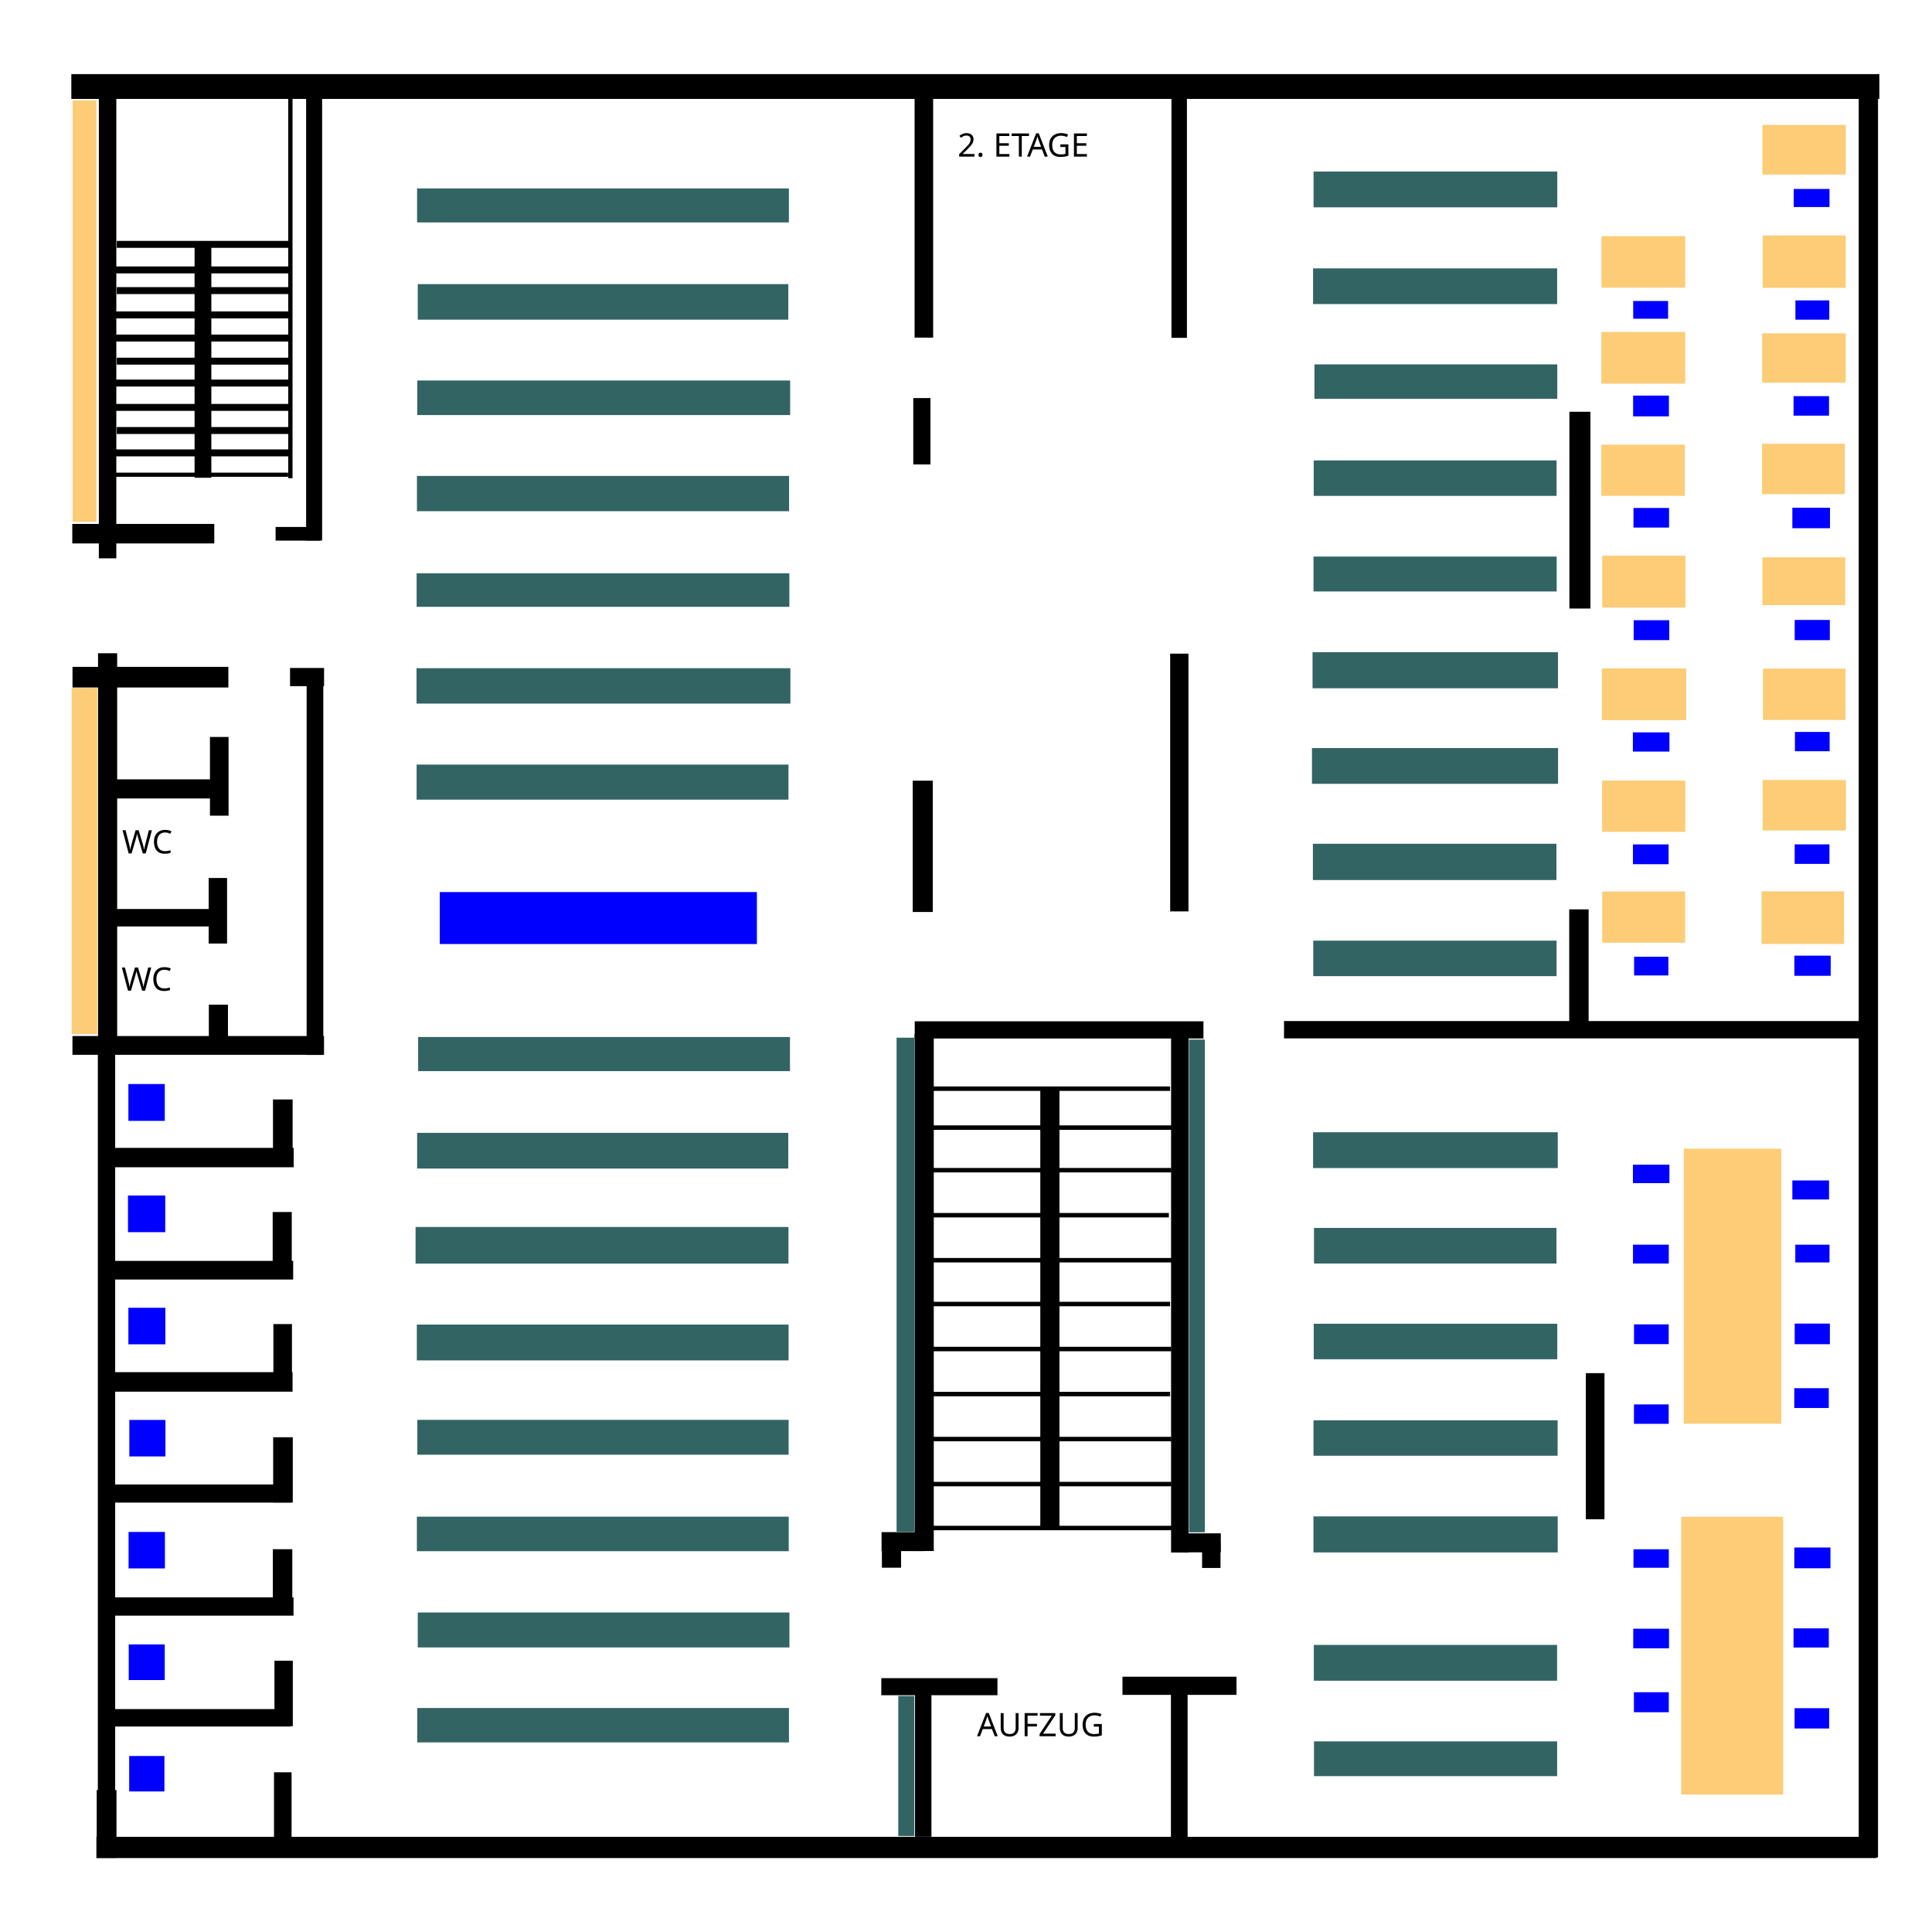
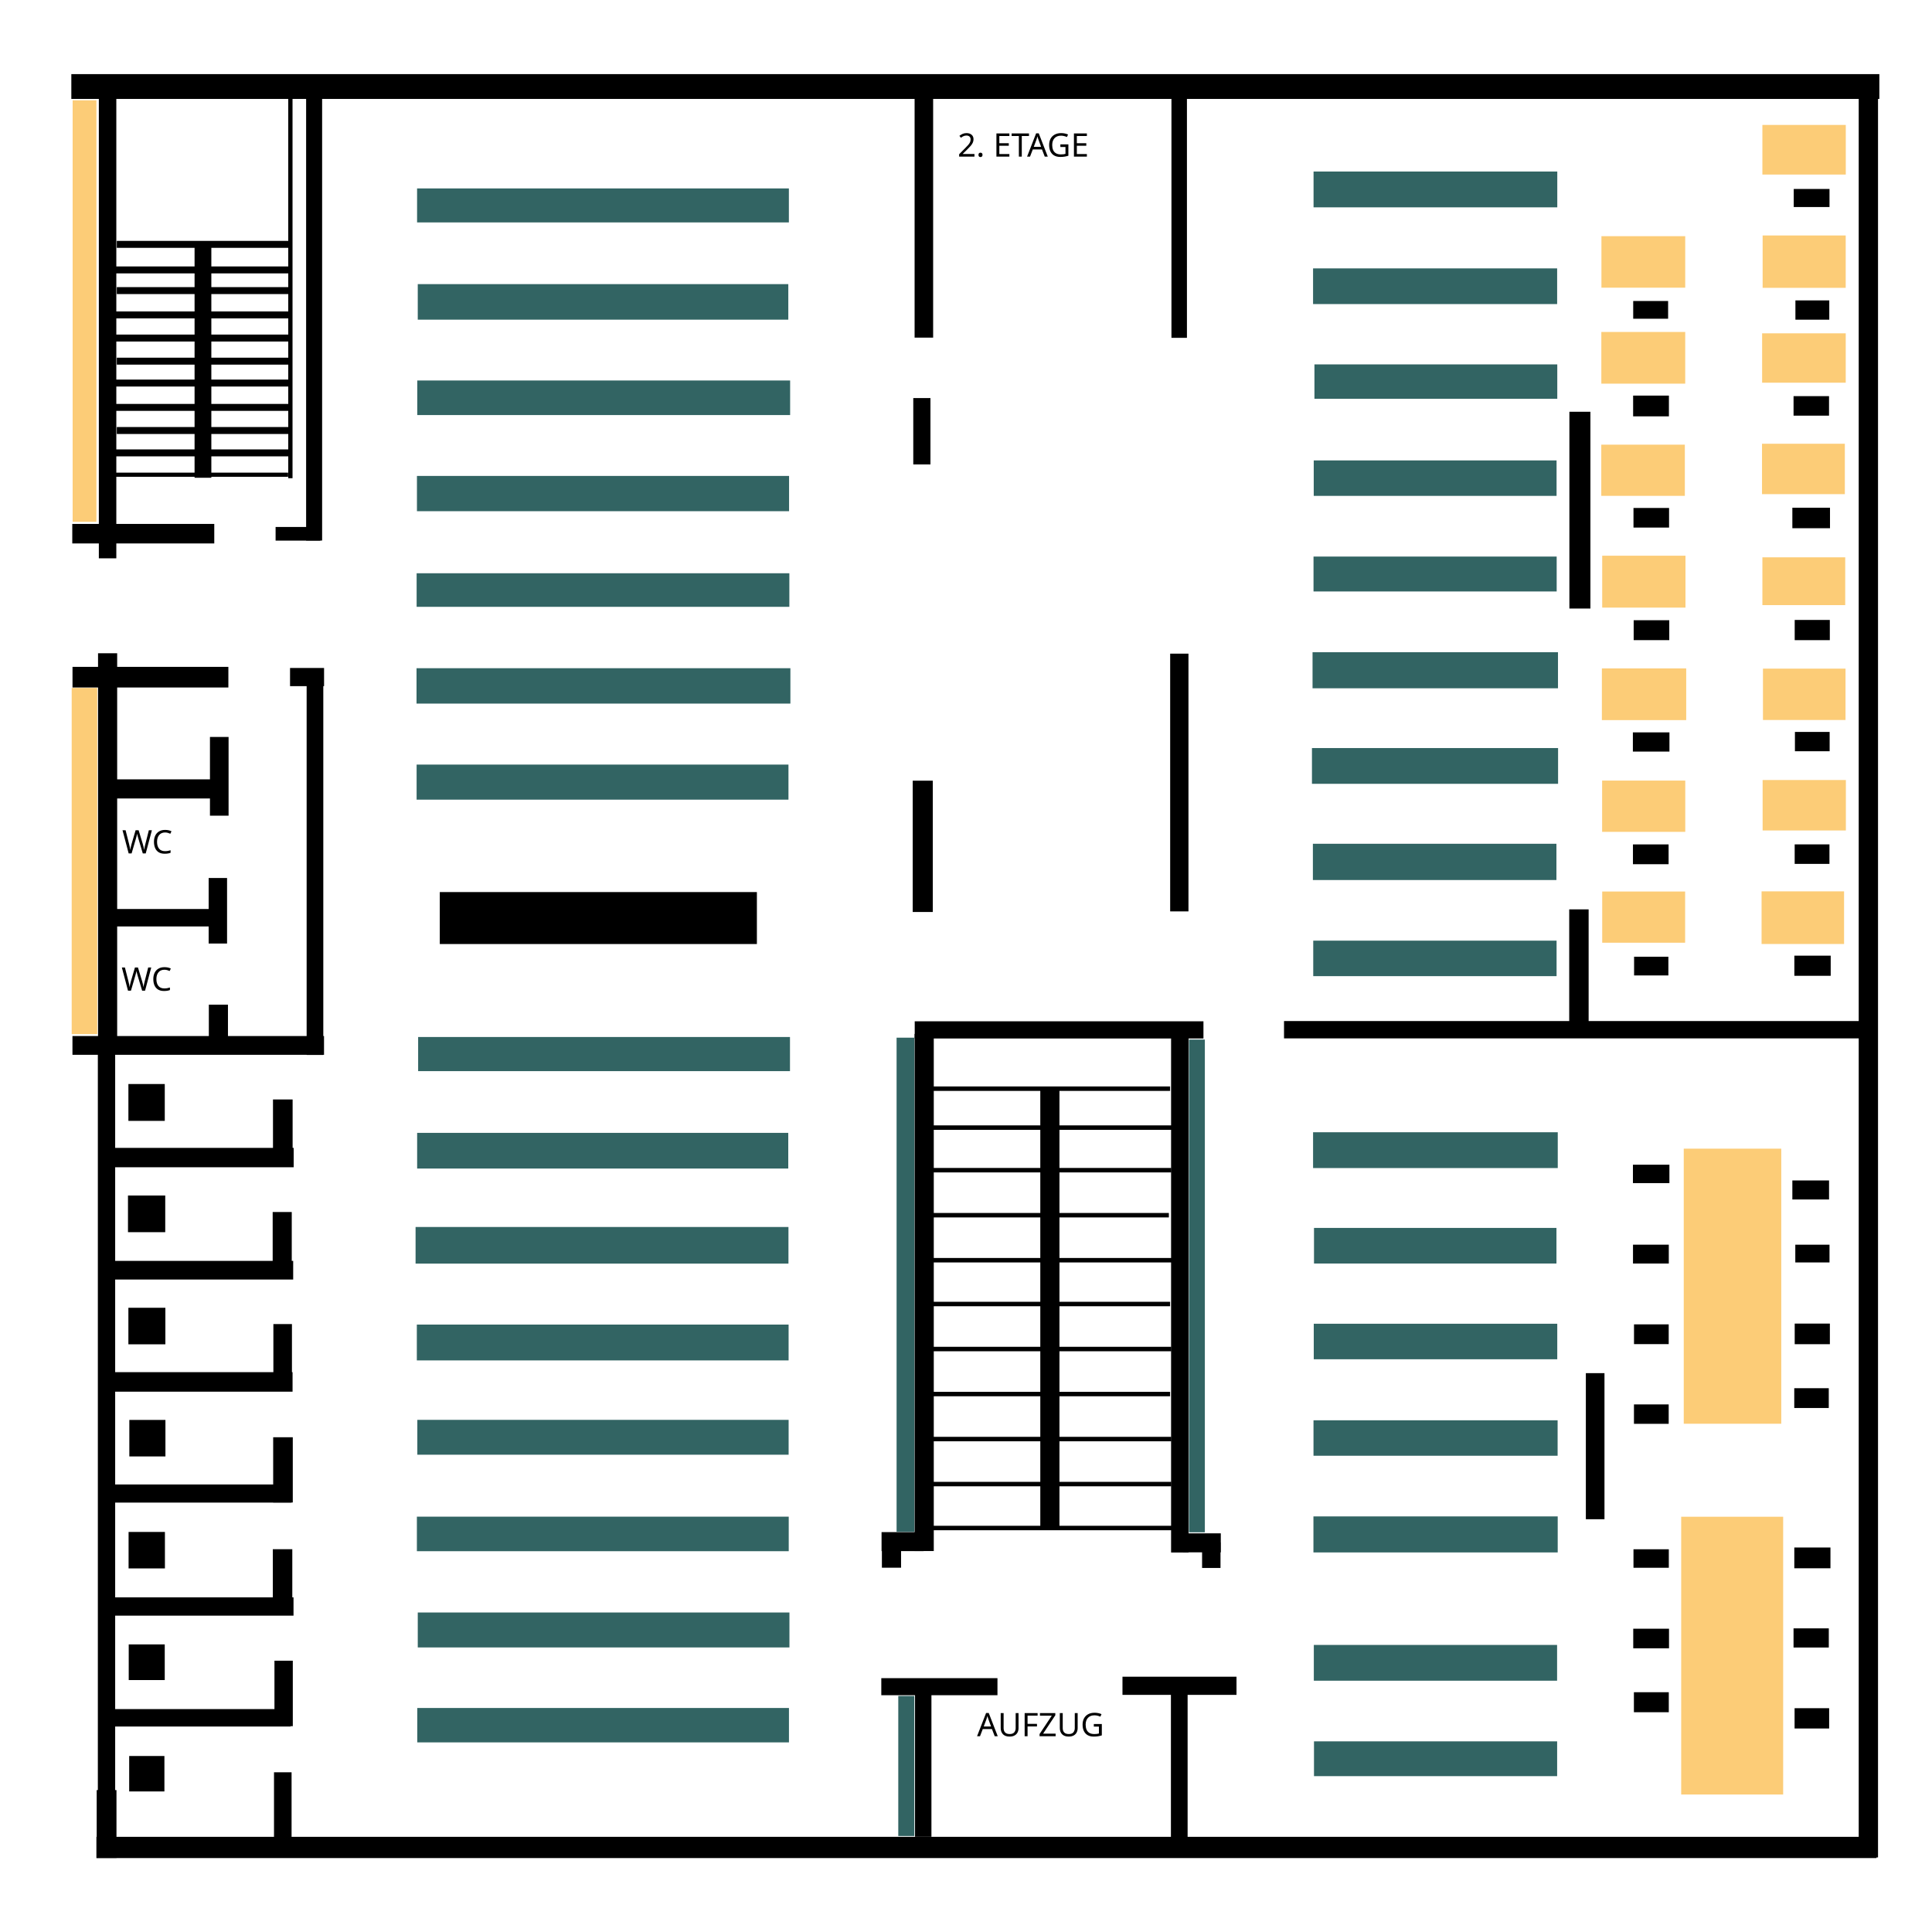
<svg xmlns="http://www.w3.org/2000/svg" height="1588" id="svg1" version="1.1" viewBox="0 0 1588 1588" width="1588">
  <defs id="defs1" />
  <g id="g1">
    <rect class="wall" height="20.392" id="rect1" style="fill:#000000" width="1486.086" x="58.633" y="60.925" />
    <rect class="wall" height="1465.067" id="rect2" style="fill:#000000" width="15.865" x="1527.767" y="61.636" />
    <rect class="wall" height="17.454" id="rect3" style="fill:#000000" width="1463.125" x="79.236" y="1509.78" />
    <rect class="wall" height="55.781" id="rect4" style="fill:#000000" width="16.268" x="79.472" y="1471.353" />
    <rect class="wall" height="615.856" id="rect5" style="fill:#000000" width="14.24" x="80.425" y="862.323" />
    <rect class="wall" height="15.423" id="rect6" style="fill:#000000" width="206.775" x="59.554" y="851.569" />
    <rect class="wall" height="31.216" id="rect7" style="fill:#000000" width="15.709" x="171.66" y="825.794" />
    <rect class="wall" height="53.861" id="rect8" style="fill:#000000" width="15.132" x="171.502" y="721.671" />
    <rect class="wall" height="317.104" id="rect9" style="fill:#000000" width="15.719" x="80.589" y="536.947" />
    <rect class="wall" height="14.335" id="rect10" style="fill:#000000" width="85.629" x="88.526" y="747.155" />
    <rect class="wall" height="15.715" id="rect11" style="fill:#000000" width="90.777" x="92.885" y="640.586" />
    <rect class="wall" height="64.706" id="rect12" style="fill:#000000" width="15.307" x="172.57" y="605.741" />
    <rect class="wall" height="16.96" id="rect13" style="fill:#000000" width="128.111" x="59.596" y="548.127" />
    <rect class="wall" height="14.937" id="rect14" style="fill:#000000" width="27.969" x="238.4" y="549.044" />
    <rect class="wall" height="316.13" id="rect15" style="fill:#000000" width="13.699" x="252.039" y="550.986" />
    <rect class="wall" height="16.049" id="rect16" style="fill:#000000" width="116.713" x="59.409" y="430.636" />
    <rect class="wall" height="11.218" id="rect17" style="fill:#000000" width="36.749" x="226.526" y="433.141" />
    <rect class="wall" height="384.753" id="rect18" style="fill:#000000" width="14.368" x="81.243" y="74.16" />
    <rect class="wall" height="368.311" id="rect19" style="fill:#000000" width="13.146" x="251.62" y="75.986" />
    <rect class="wall" height="191.559" id="rect20" style="fill:#000000" width="13.786" x="159.927" y="201.127" />
    <rect class="wall" height="3.406" id="rect21" style="fill:#000000" width="143.637" x="93.189" y="388.488" />
    <rect class="wall" height="312.108" id="rect22" style="fill:#000000" width="3.508" x="236.932" y="80.964" />
    <rect class="wall" height="5.709" id="rect23" style="fill:#000000" width="143.235" x="94.792" y="369.388" />
    <rect class="wall" height="5.709" id="rect23-3" style="fill:#000000" width="143.235" x="96" y="351" />
    <rect class="wall" height="5.709" id="rect23-1" style="fill:#000000" width="143.235" x="95" y="332" />
    <rect class="wall" height="5.709" id="rect23-36" style="fill:#000000" width="143.235" x="95" y="312" />
    <rect class="wall" height="5.709" id="rect23-18" style="fill:#000000" width="143.235" x="96" y="294" />
    <rect class="wall" height="5.709" id="rect23-2" style="fill:#000000" width="143.235" x="95" y="275" />
    <rect class="wall" height="5.709" id="rect23-22" style="fill:#000000" width="143.235" x="95" y="256" />
    <rect class="wall" height="5.709" id="rect23-6" style="fill:#000000" width="143.235" x="96" y="236" />
    <rect class="wall" height="5.709" id="rect23-19" style="fill:#000000" width="143.235" x="94" y="219" />
    <rect class="wall" height="5.709" id="rect23-5" style="fill:#000000" width="143.235" x="96" y="198" />
    <rect class="wall" height="54.538" id="rect24" style="fill:#000000" width="14.118" x="750.663" y="327.197" />
    <rect class="wall" height="199.944" id="rect25" style="fill:#000000" width="15.236" x="751.754" y="77.566" />
    <rect class="wall" height="204.913" id="rect26" style="fill:#000000" width="12.726" x="962.87" y="72.761" />
    <rect class="wall" height="107.927" id="rect27" style="fill:#000000" width="16.501" x="750.2" y="641.678" />
    <rect class="wall" height="211.846" id="rect28" style="fill:#000000" width="15.033" x="961.82" y="537.267" />
    <rect class="wall" height="161.738" id="rect29" style="fill:#000000" width="17.274" x="1289.956" y="338.444" />
    <rect class="wall" height="97.483" id="rect30" style="fill:#000000" width="15.95" x="1289.819" y="747.451" />
    <rect class="wall" height="14.237" id="rect31" style="fill:#000000" width="476.973" x="1055.396" y="839.251" />
    <rect class="wall" height="14.126" id="rect32" style="fill:#000000" width="237.317" x="751.855" y="839.454" />
    <rect class="wall" height="425.049" id="rect33" style="fill:#000000" width="15.752" x="751.762" y="849.821" />
    <rect class="wall" height="358.554" id="rect34" style="fill:#000000" width="15.75" x="855.068" y="896.24" />
    <rect class="wall" height="423.719" id="rect35" style="fill:#000000" width="14.374" x="962.569" y="852.353" />
    <rect class="wall" height="15.609" id="rect36" style="fill:#000000" width="34.575" x="724.594" y="1259.318" />
    <rect class="wall" height="19.042" id="rect37" style="fill:#000000" width="15.75" x="724.876" y="1269.527" />
    <rect class="wall" height="15.611" id="rect38" style="fill:#000000" width="31.124" x="972.305" y="1260.321" />
    <rect class="wall" height="20.909" id="rect39" style="fill:#000000" width="15.138" x="988.051" y="1267.869" />
    <rect class="wall" height="3.661" id="rect40" style="fill:#000000" width="198.746" x="766.263" y="1254.11" />
    <rect class="wall" height="3.661" id="rect40-0" style="fill:#000000" width="198.746" x="764" y="1218" />
    <rect class="wall" height="3.661" id="rect40-6" style="fill:#000000" width="198.746" x="764" y="1181" />
    <rect class="wall" height="3.661" id="rect40-7" style="fill:#000000" width="198.746" x="763" y="1144" />
    <rect class="wall" height="3.661" id="rect40-3" style="fill:#000000" width="198.746" x="764" y="1107" />
    <rect class="wall" height="3.661" id="rect40-5" style="fill:#000000" width="198.746" x="763" y="1070" />
    <rect class="wall" height="3.661" id="rect40-30" style="fill:#000000" width="198.746" x="765" y="1034" />
    <rect class="wall" height="3.661" id="rect40-8" style="fill:#000000" width="198.746" x="762" y="997" />
    <rect class="wall" height="3.661" id="rect40-9" style="fill:#000000" width="198.746" x="764" y="960" />
    <rect class="wall" height="3.661" id="rect40-92" style="fill:#000000" width="198.746" x="765" y="925" />
    <rect class="wall" height="3.661" id="rect40-50" style="fill:#000000" width="198.746" x="763" y="893" />
    <rect class="wall" height="120.068" id="rect41" style="fill:#000000" width="15.308" x="1303.487" y="1128.655" />
    <rect class="wall" height="14.013" id="rect42" style="fill:#000000" width="95.477" x="724.383" y="1379.358" />
    <rect class="wall" height="14.925" id="rect43" style="fill:#000000" width="93.729" x="922.612" y="1378.168" />
    <rect class="wall" height="120.846" id="rect44" style="fill:#000000" width="13.485" x="752.104" y="1388.921" />
    <rect class="wall" height="120.734" id="rect45" style="fill:#000000" width="13.719" x="962.435" y="1391.194" />
    <rect class="" height="284.544" id="rect46" style="fill:#fccc77;fill-opacity:1" width="21.019" x="58.926" y="565.431" />
    <rect class="" height="346.444" id="rect47" style="fill:#fccc77;fill-opacity:1" width="19.537" x="59.709" y="82.467" />
    <rect class="" height="228.319" id="rect48" style="fill:#fccc77;fill-opacity:1" width="83.816" x="1381.842" y="1246.677" />
    <rect class="" height="226.095" id="rect49" style="fill:#fccc77;fill-opacity:1" width="80.148" x="1383.953" y="944.14" />
    <rect class="" height="42.09" id="rect50" style="fill:#fccc77;fill-opacity:1" width="68.158" x="1316.924" y="732.777" />
    <rect class="" height="43.257" id="rect51" style="fill:#fccc77;fill-opacity:1" width="67.805" x="1447.923" y="732.649" />
    <rect class="" height="41.473" id="rect52" style="fill:#fccc77;fill-opacity:1" width="68.424" x="1448.778" y="641.127" />
    <rect class="" height="42.151" id="rect53" style="fill:#fccc77;fill-opacity:1" width="68.335" x="1316.859" y="641.588" />
    <rect class="" height="42.511" id="rect54" style="fill:#fccc77;fill-opacity:1" width="69.317" x="1316.655" y="549.387" />
    <rect class="" height="42.219" id="rect55" style="fill:#fccc77;fill-opacity:1" width="67.853" x="1449.061" y="549.581" />
    <rect class="" height="39.281" id="rect56" style="fill:#fccc77;fill-opacity:1" width="68.083" x="1448.588" y="458.092" />
    <rect class="" height="42.659" id="rect57" style="fill:#fccc77;fill-opacity:1" width="68.455" x="1316.92" y="456.762" />
    <rect class="" height="42.079" id="rect58" style="fill:#fccc77;fill-opacity:1" width="68.685" x="1316.166" y="365.488" />
    <rect class="" height="41.427" id="rect59" style="fill:#fccc77;fill-opacity:1" width="68.083" x="1448.278" y="364.736" />
    <rect class="" height="40.592" id="rect60" style="fill:#fccc77;fill-opacity:1" width="68.727" x="1448.367" y="273.969" />
    <rect class="" height="42.503" id="rect61" style="fill:#fccc77;fill-opacity:1" width="68.948" x="1316.211" y="272.845" />
    <rect class="" height="42.343" id="rect62" style="fill:#fccc77;fill-opacity:1" width="68.864" x="1316.296" y="194.125" />
    <rect class="" height="43.044" id="rect63" style="fill:#fccc77;fill-opacity:1" width="68.284" x="1448.783" y="193.544" />
    <rect class="" height="40.791" id="rect64" style="fill:#fccc77;fill-opacity:1" width="68.556" x="1448.579" y="102.688" />
-     <rect class="rect_chair" height="14.852" id="S1" style="fill:#0000ff;fill-opacity:1" width="29.393" x="1474.36" y="155.32" />
-     <rect class="rect_chair" height="15.854" id="S2" style="fill:#0000ff;fill-opacity:1" width="27.838" x="1475.737" y="246.911" />
-     <rect class="rect_chair" height="14.571" id="S3" style="fill:#0000ff;fill-opacity:1" width="28.687" x="1342.409" y="247.408" />
-     <rect class="rect_chair" height="42.71" id="S4" style="fill:#0000ff;fill-opacity:1" width="260.642" x="361.484" y="733.234" />
-     <rect class="rect_chair" height="17.056" id="S5" style="fill:#0000ff;fill-opacity:1" width="29.414" x="1342.342" y="325.159" />
-     <rect class="rect_chair" height="16.033" id="S6" style="fill:#0000ff;fill-opacity:1" width="29.16" x="1474.205" y="325.607" />
-     <rect class="rect_chair" height="16.855" id="S7" style="fill:#0000ff;fill-opacity:1" width="30.942" x="1473.22" y="417.317" />
-     <rect class="rect_chair" height="16.11" id="S8" style="fill:#0000ff;fill-opacity:1" width="29.242" x="1342.64" y="417.526" />
-     <rect class="rect_chair" height="16.363" id="S9" style="fill:#0000ff;fill-opacity:1" width="29.257" x="1342.792" y="509.792" />
-     <rect class="rect_chair" height="16.606" id="S10" style="fill:#0000ff;fill-opacity:1" width="28.863" x="1475.151" y="509.564" />
-     <rect class="rect_chair" height="15.877" id="S11" style="fill:#0000ff;fill-opacity:1" width="28.529" x="1475.337" y="601.606" />
-     <rect class="rect_chair" height="15.783" id="S12" style="fill:#0000ff;fill-opacity:1" width="30.057" x="1342.139" y="601.976" />
-     <rect class="rect_chair" height="16.274" id="S13" style="fill:#0000ff;fill-opacity:1" width="29.306" x="1342.195" y="694.06" />
-     <rect class="rect_chair" height="16.037" id="S14" style="fill:#0000ff;fill-opacity:1" width="28.574" x="1475.134" y="694.031" />
-     <rect class="rect_chair" height="16.55" id="S15" style="fill:#0000ff;fill-opacity:1" width="29.873" x="1474.867" y="785.501" />
-     <rect class="rect_chair" height="15.388" id="S16" style="fill:#0000ff;fill-opacity:1" width="28.184" x="1343.131" y="786.374" />
-     <rect class="rect_chair" height="15.131" id="S17" style="fill:#0000ff;fill-opacity:1" width="29.981" x="1342.186" y="957.328" />
-     <rect class="rect_chair" height="15.642" id="S18" style="fill:#0000ff;fill-opacity:1" width="30.16" x="1473.217" y="970.27" />
-     <rect class="rect_chair" height="14.584" id="S19" style="fill:#0000ff;fill-opacity:1" width="28.111" x="1475.643" y="1023.076" />
-     <rect class="rect_chair" height="15.494" id="S20" style="fill:#0000ff;fill-opacity:1" width="29.426" x="1342.237" y="1023.059" />
-     <rect class="rect_chair" height="16.237" id="S21" style="fill:#0000ff;fill-opacity:1" width="28.523" x="1343.068" y="1088.556" />
-     <rect class="rect_chair" height="16.94" id="S22" style="fill:#0000ff;fill-opacity:1" width="28.905" x="1475.153" y="1087.917" />
-     <rect class="rect_chair" height="16.267" id="S23" style="fill:#0000ff;fill-opacity:1" width="28.367" x="1474.785" y="1141.03" />
-     <rect class="rect_chair" height="15.95" id="S24" style="fill:#0000ff;fill-opacity:1" width="28.548" x="1343.028" y="1154.356" />
-     <rect class="rect_chair" height="15.204" id="S25" style="fill:#0000ff;fill-opacity:1" width="29.045" x="1342.634" y="1273.418" />
-     <rect class="rect_chair" height="17.075" id="S26" style="fill:#0000ff;fill-opacity:1" width="29.708" x="1474.825" y="1271.965" />
-     <rect class="rect_chair" height="15.741" id="S27" style="fill:#0000ff;fill-opacity:1" width="28.982" x="1474.193" y="1338.429" />
-     <rect class="rect_chair" height="16.096" id="S28" style="fill:#0000ff;fill-opacity:1" width="29.4" x="1342.437" y="1338.719" />
-     <rect class="rect_chair" height="16.442" id="S29" style="fill:#0000ff;fill-opacity:1" width="28.677" x="1342.982" y="1390.914" />
-     <rect class="rect_chair" height="16.688" id="S30" style="fill:#0000ff;fill-opacity:1" width="28.413" x="1475.052" y="1404.047" />
-     <rect class="rect_chair" height="29.129" id="S31" style="fill:#0000ff;fill-opacity:1" width="28.948" x="106.188" y="1443.341" />
-     <rect class="rect_chair" height="29.307" id="S32" style="fill:#0000ff;fill-opacity:1" width="29.604" x="105.807" y="1351.611" />
-     <rect class="rect_chair" height="29.98" id="S33" style="fill:#0000ff;fill-opacity:1" width="29.867" x="105.689" y="1259.178" />
-     <rect class="rect_chair" height="30" id="S34" style="fill:#0000ff;fill-opacity:1" width="29.67" x="106.308" y="1167.114" />
-     <rect class="rect_chair" height="30.029" id="S35" style="fill:#0000ff;fill-opacity:1" width="30.395" x="105.528" y="1074.921" />
-     <rect class="rect_chair" height="30.136" id="S36" style="fill:#0000ff;fill-opacity:1" width="30.621" x="105.194" y="982.648" />
-     <rect class="rect_chair" height="30.294" id="S37" style="fill:#0000ff;fill-opacity:1" width="29.89" x="105.541" y="891.007" />
+     <rect class="rect_chair" height="14.852" id="S1" width="29.393" x="1474.36" y="155.32" />
+     <rect class="rect_chair" height="15.854" id="S2" width="27.838" x="1475.737" y="246.911" />
+     <rect class="rect_chair" height="14.571" id="S3" width="28.687" x="1342.409" y="247.408" />
+     <rect class="rect_chair" height="42.71" id="S4" width="260.642" x="361.484" y="733.234" />
+     <rect class="rect_chair" height="17.056" id="S5" width="29.414" x="1342.342" y="325.159" />
+     <rect class="rect_chair" height="16.033" id="S6" width="29.16" x="1474.205" y="325.607" />
+     <rect class="rect_chair" height="16.855" id="S7" width="30.942" x="1473.22" y="417.317" />
+     <rect class="rect_chair" height="16.11" id="S8" width="29.242" x="1342.64" y="417.526" />
+     <rect class="rect_chair" height="16.363" id="S9" width="29.257" x="1342.792" y="509.792" />
+     <rect class="rect_chair" height="16.606" id="S10" width="28.863" x="1475.151" y="509.564" />
+     <rect class="rect_chair" height="15.877" id="S11" width="28.529" x="1475.337" y="601.606" />
+     <rect class="rect_chair" height="15.783" id="S12" width="30.057" x="1342.139" y="601.976" />
+     <rect class="rect_chair" height="16.274" id="S13" width="29.306" x="1342.195" y="694.06" />
+     <rect class="rect_chair" height="16.037" id="S14" width="28.574" x="1475.134" y="694.031" />
+     <rect class="rect_chair" height="16.55" id="S15" width="29.873" x="1474.867" y="785.501" />
+     <rect class="rect_chair" height="15.388" id="S16" width="28.184" x="1343.131" y="786.374" />
+     <rect class="rect_chair" height="15.131" id="S17" width="29.981" x="1342.186" y="957.328" />
+     <rect class="rect_chair" height="15.642" id="S18" width="30.16" x="1473.217" y="970.27" />
+     <rect class="rect_chair" height="14.584" id="S19" width="28.111" x="1475.643" y="1023.076" />
+     <rect class="rect_chair" height="15.494" id="S20" width="29.426" x="1342.237" y="1023.059" />
+     <rect class="rect_chair" height="16.237" id="S21" width="28.523" x="1343.068" y="1088.556" />
+     <rect class="rect_chair" height="16.94" id="S22" width="28.905" x="1475.153" y="1087.917" />
+     <rect class="rect_chair" height="16.267" id="S23" width="28.367" x="1474.785" y="1141.03" />
+     <rect class="rect_chair" height="15.95" id="S24" width="28.548" x="1343.028" y="1154.356" />
+     <rect class="rect_chair" height="15.204" id="S25" width="29.045" x="1342.634" y="1273.418" />
+     <rect class="rect_chair" height="17.075" id="S26" width="29.708" x="1474.825" y="1271.965" />
+     <rect class="rect_chair" height="15.741" id="S27" width="28.982" x="1474.193" y="1338.429" />
+     <rect class="rect_chair" height="16.096" id="S28" width="29.4" x="1342.437" y="1338.719" />
+     <rect class="rect_chair" height="16.442" id="S29" width="28.677" x="1342.982" y="1390.914" />
+     <rect class="rect_chair" height="16.688" id="S30" width="28.413" x="1475.052" y="1404.047" />
+     <rect class="rect_chair" height="29.129" id="S31" width="28.948" x="106.188" y="1443.341" />
+     <rect class="rect_chair" height="29.307" id="S32" width="29.604" x="105.807" y="1351.611" />
+     <rect class="rect_chair" height="29.98" id="S33" width="29.867" x="105.689" y="1259.178" />
+     <rect class="rect_chair" height="30" id="S34" width="29.67" x="106.308" y="1167.114" />
+     <rect class="rect_chair" height="30.029" id="S35" width="30.395" x="105.528" y="1074.921" />
+     <rect class="rect_chair" height="30.136" id="S36" width="30.621" x="105.194" y="982.648" />
+     <rect class="rect_chair" height="30.294" id="S37" width="29.89" x="105.541" y="891.007" />
    <text class="wall" id="text101" style="font-size:26.667px;font-family:sans-serif;-inkscape-font-specification:sans-serif;text-align:center;text-anchor:middle;fill:#000000;fill-opacity:1" x="858.349" xml:space="preserve" y="128.726">
      <tspan id="tspan101" x="858.349" y="128.726">2. ETAGE</tspan>
    </text>
    <text class="wall" id="text102" style="font-size:26.667px;font-family:sans-serif;-inkscape-font-specification:sans-serif;text-align:center;text-anchor:middle;fill:#000000;fill-opacity:1" x="138.421" xml:space="preserve" y="701.454">
      <tspan id="tspan102" x="138.421" y="701.454">WC</tspan>
    </text>
    <text class="wall" id="text103" style="font-size:26.667px;font-family:sans-serif;-inkscape-font-specification:sans-serif;text-align:center;text-anchor:middle;fill:#000000;fill-opacity:1" x="137.878" xml:space="preserve" y="814.273">
      <tspan id="tspan103" x="137.878" y="814.273">WC</tspan>
    </text>
    <text class="wall" id="text104" style="font-size:26.667px;font-family:sans-serif;-inkscape-font-specification:sans-serif;text-align:center;text-anchor:middle;fill:#000000;fill-opacity:1" x="872.681" xml:space="preserve" y="1427.101">
      <tspan id="tspan104" x="872.681" y="1427.101">AUFZUG</tspan>
    </text>
    <rect class="wall" height="57.724" id="rect104" style="fill:#000000;fill-opacity:1" width="14.444" x="225.216" y="1456.727" />
    <rect class="wall" height="14.327" id="rect105" style="fill:#000000;fill-opacity:1" width="146.336" x="92.503" y="1404.781" />
    <rect class="wall" height="53.817" id="rect106" style="fill:#000000;fill-opacity:1" width="15.076" x="225.591" y="1365.008" />
    <rect class="wall" height="15.04" id="rect107" style="fill:#000000;fill-opacity:1" width="152.229" x="89.022" y="1312.937" />
    <rect class="wall" height="41.74" id="rect108" style="fill:#000000;fill-opacity:1" width="16.008" x="224.249" y="1273.364" />
    <rect class="wall" height="14.9" id="rect109" style="fill:#000000;fill-opacity:1" width="146.762" x="92.789" y="1220.152" />
    <rect class="wall" height="53.629" id="rect110" style="fill:#000000;fill-opacity:1" width="16.113" x="224.535" y="1181.34" />
    <rect class="wall" height="16.044" id="rect111" style="fill:#000000;fill-opacity:1" width="146.149" x="94.319" y="1127.842" />
    <rect class="wall" height="53.277" id="rect112" style="fill:#000000;fill-opacity:1" width="15.257" x="224.701" y="1088.313" />
    <rect class="wall" height="15.322" id="rect113" style="fill:#000000;fill-opacity:1" width="147.578" x="93.404" y="1036.382" />
    <rect class="wall" height="42.293" id="rect114" style="fill:#000000;fill-opacity:1" width="15.677" x="224.125" y="996.212" />
    <rect class="wall" height="15.926" id="rect115" style="fill:#000000;fill-opacity:1" width="148.102" x="93.29" y="943.501" />
    <rect class="wall" height="42.483" id="rect116" style="fill:#000000;fill-opacity:1" width="16.138" x="224.38" y="903.7" />
    <rect class="" height="28.266" id="rect117" style="fill:#326463;fill-opacity:1" width="305.506" x="342.974" y="1403.878" />
    <rect class="" height="28.721" id="rect118" style="fill:#326463;fill-opacity:1" width="305.497" x="343.38" y="1325.383" />
    <rect class="" height="28.39" id="rect119" style="fill:#326463;fill-opacity:1" width="305.637" x="342.657" y="1246.613" />
    <rect class="" height="28.646" id="rect120" style="fill:#326463;fill-opacity:1" width="305.187" x="343.022" y="1167.049" />
    <rect class="" height="29.451" id="rect121" style="fill:#326463;fill-opacity:1" width="305.574" x="342.617" y="1088.735" />
    <rect class="" height="30.095" id="rect122" style="fill:#326463;fill-opacity:1" width="306.489" x="341.578" y="1008.523" />
    <rect class="" height="29.314" id="rect123" style="fill:#326463;fill-opacity:1" width="305.041" x="342.868" y="931.157" />
    <rect class="" height="28.056" id="rect124" style="fill:#326463;fill-opacity:1" width="305.631" x="343.689" y="852.358" />
    <rect class="" height="28.826" id="rect125" style="fill:#326463;fill-opacity:1" width="305.642" x="342.432" y="628.446" />
    <rect class="" height="29.088" id="rect126" style="fill:#326463;fill-opacity:1" width="307.297" x="342.363" y="549.232" />
    <rect class="" height="27.584" id="rect127" style="fill:#326463;fill-opacity:1" width="306.359" x="342.448" y="471.193" />
    <rect class="" height="28.989" id="rect128" style="fill:#326463;fill-opacity:1" width="305.864" x="342.708" y="391.191" />
    <rect class="" height="28.413" id="rect129" style="fill:#326463;fill-opacity:1" width="306.471" x="342.971" y="312.745" />
    <rect class="" height="29.209" id="rect130" style="fill:#326463;fill-opacity:1" width="304.568" x="343.377" y="233.537" />
    <rect class="" height="27.943" id="rect131" style="fill:#326463;fill-opacity:1" width="305.597" x="342.815" y="154.875" />
    <rect class="" height="29.441" id="rect132" style="fill:#326463;fill-opacity:1" width="200.334" x="1079.668" y="140.985" />
    <rect class="" height="29.328" id="rect133" style="fill:#326463;fill-opacity:1" width="200.62" x="1079.269" y="220.602" />
    <rect class="" height="28.268" id="rect134" style="fill:#326463;fill-opacity:1" width="199.603" x="1080.398" y="299.512" />
    <rect class="" height="29.146" id="rect135" style="fill:#326463;fill-opacity:1" width="199.596" x="1079.819" y="378.434" />
    <rect class="" height="28.694" id="rect136" style="fill:#326463;fill-opacity:1" width="199.859" x="1079.641" y="457.462" />
    <rect class="" height="29.66" id="rect137" style="fill:#326463;fill-opacity:1" width="201.733" x="1078.844" y="536.072" />
    <rect class="" height="29.388" id="rect138" style="fill:#326463;fill-opacity:1" width="202.296" x="1078.358" y="614.86" />
    <rect class="" height="29.809" id="rect139" style="fill:#326463;fill-opacity:1" width="200.179" x="1079.124" y="693.53" />
    <rect class="" height="29.177" id="rect140" style="fill:#326463;fill-opacity:1" width="200.011" x="1079.414" y="773.162" />
    <rect class="" height="29.429" id="rect141" style="fill:#326463;fill-opacity:1" width="201.115" x="1079.28" y="930.652" />
    <rect class="" height="29.265" id="rect142" style="fill:#326463;fill-opacity:1" width="199.283" x="1080.039" y="1009.282" />
    <rect class="" height="29.197" id="rect143" style="fill:#326463;fill-opacity:1" width="200.143" x="1079.842" y="1088.043" />
    <rect class="" height="29.147" id="rect144" style="fill:#326463;fill-opacity:1" width="200.652" x="1079.623" y="1167.399" />
    <rect class="" height="29.611" id="rect145" style="fill:#326463;fill-opacity:1" width="200.78" x="1079.573" y="1246.407" />
    <rect class="" height="29.4" id="rect146" style="fill:#326463;fill-opacity:1" width="199.951" x="1079.892" y="1352.048" />
    <rect class="" height="28.597" id="rect147" style="fill:#326463;fill-opacity:1" width="199.858" x="1080.028" y="1431.301" />
    <rect class="" height="115.125" id="rect148" style="fill:#326463;fill-opacity:1" width="13.209" x="738.334" y="1393.994" />
    <rect class="" height="406.181" id="rect149" style="fill:#326463;fill-opacity:1" width="14.592" x="736.946" y="852.917" />
    <rect class="" height="405.012" id="rect150" style="fill:#326463;fill-opacity:1" width="13.051" x="977.273" y="854.464" />
  </g>
</svg>
